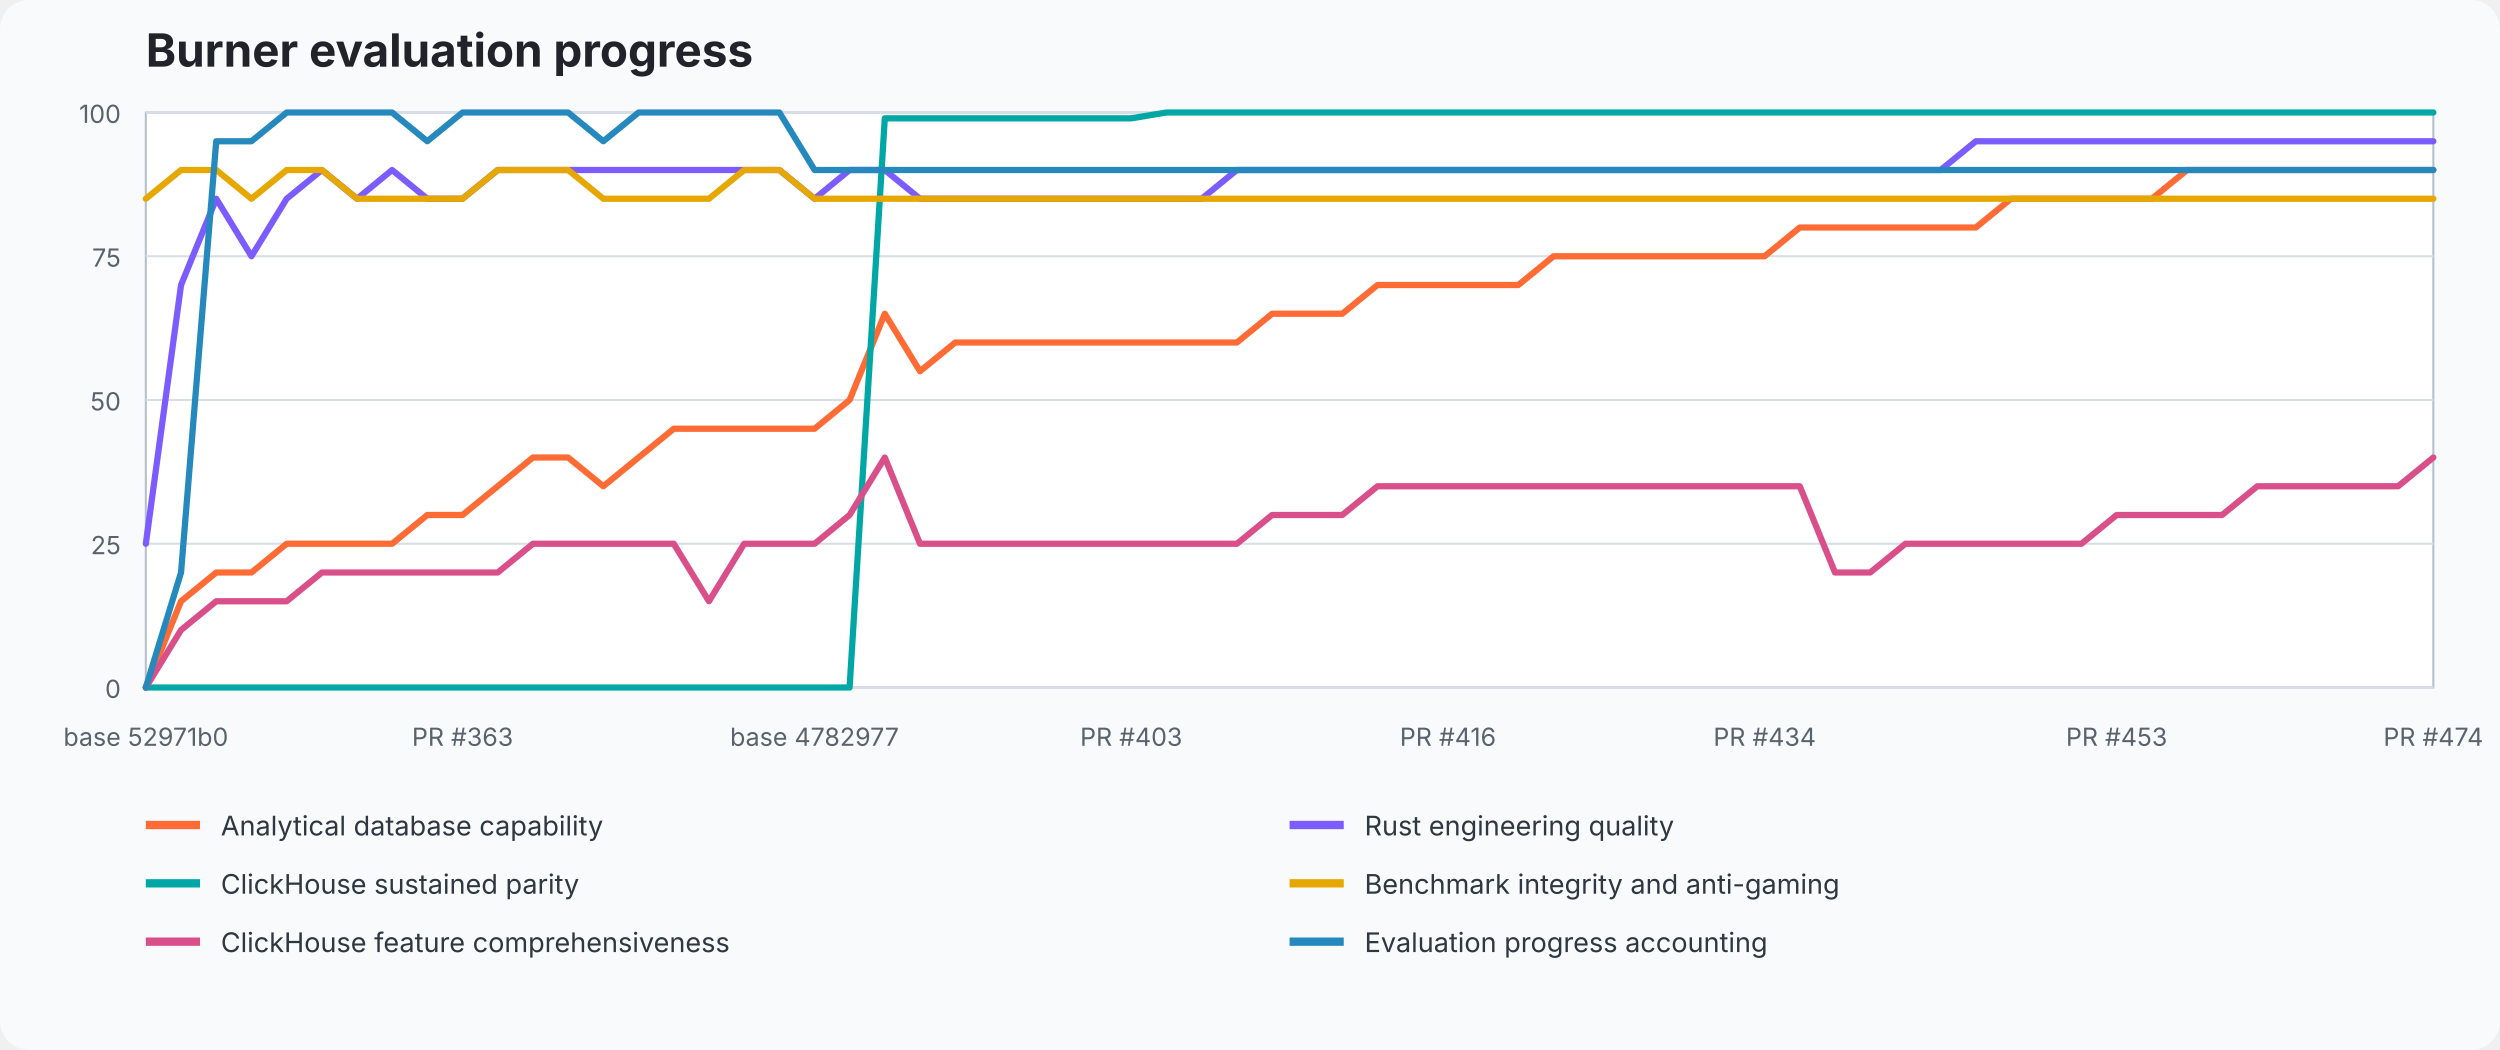
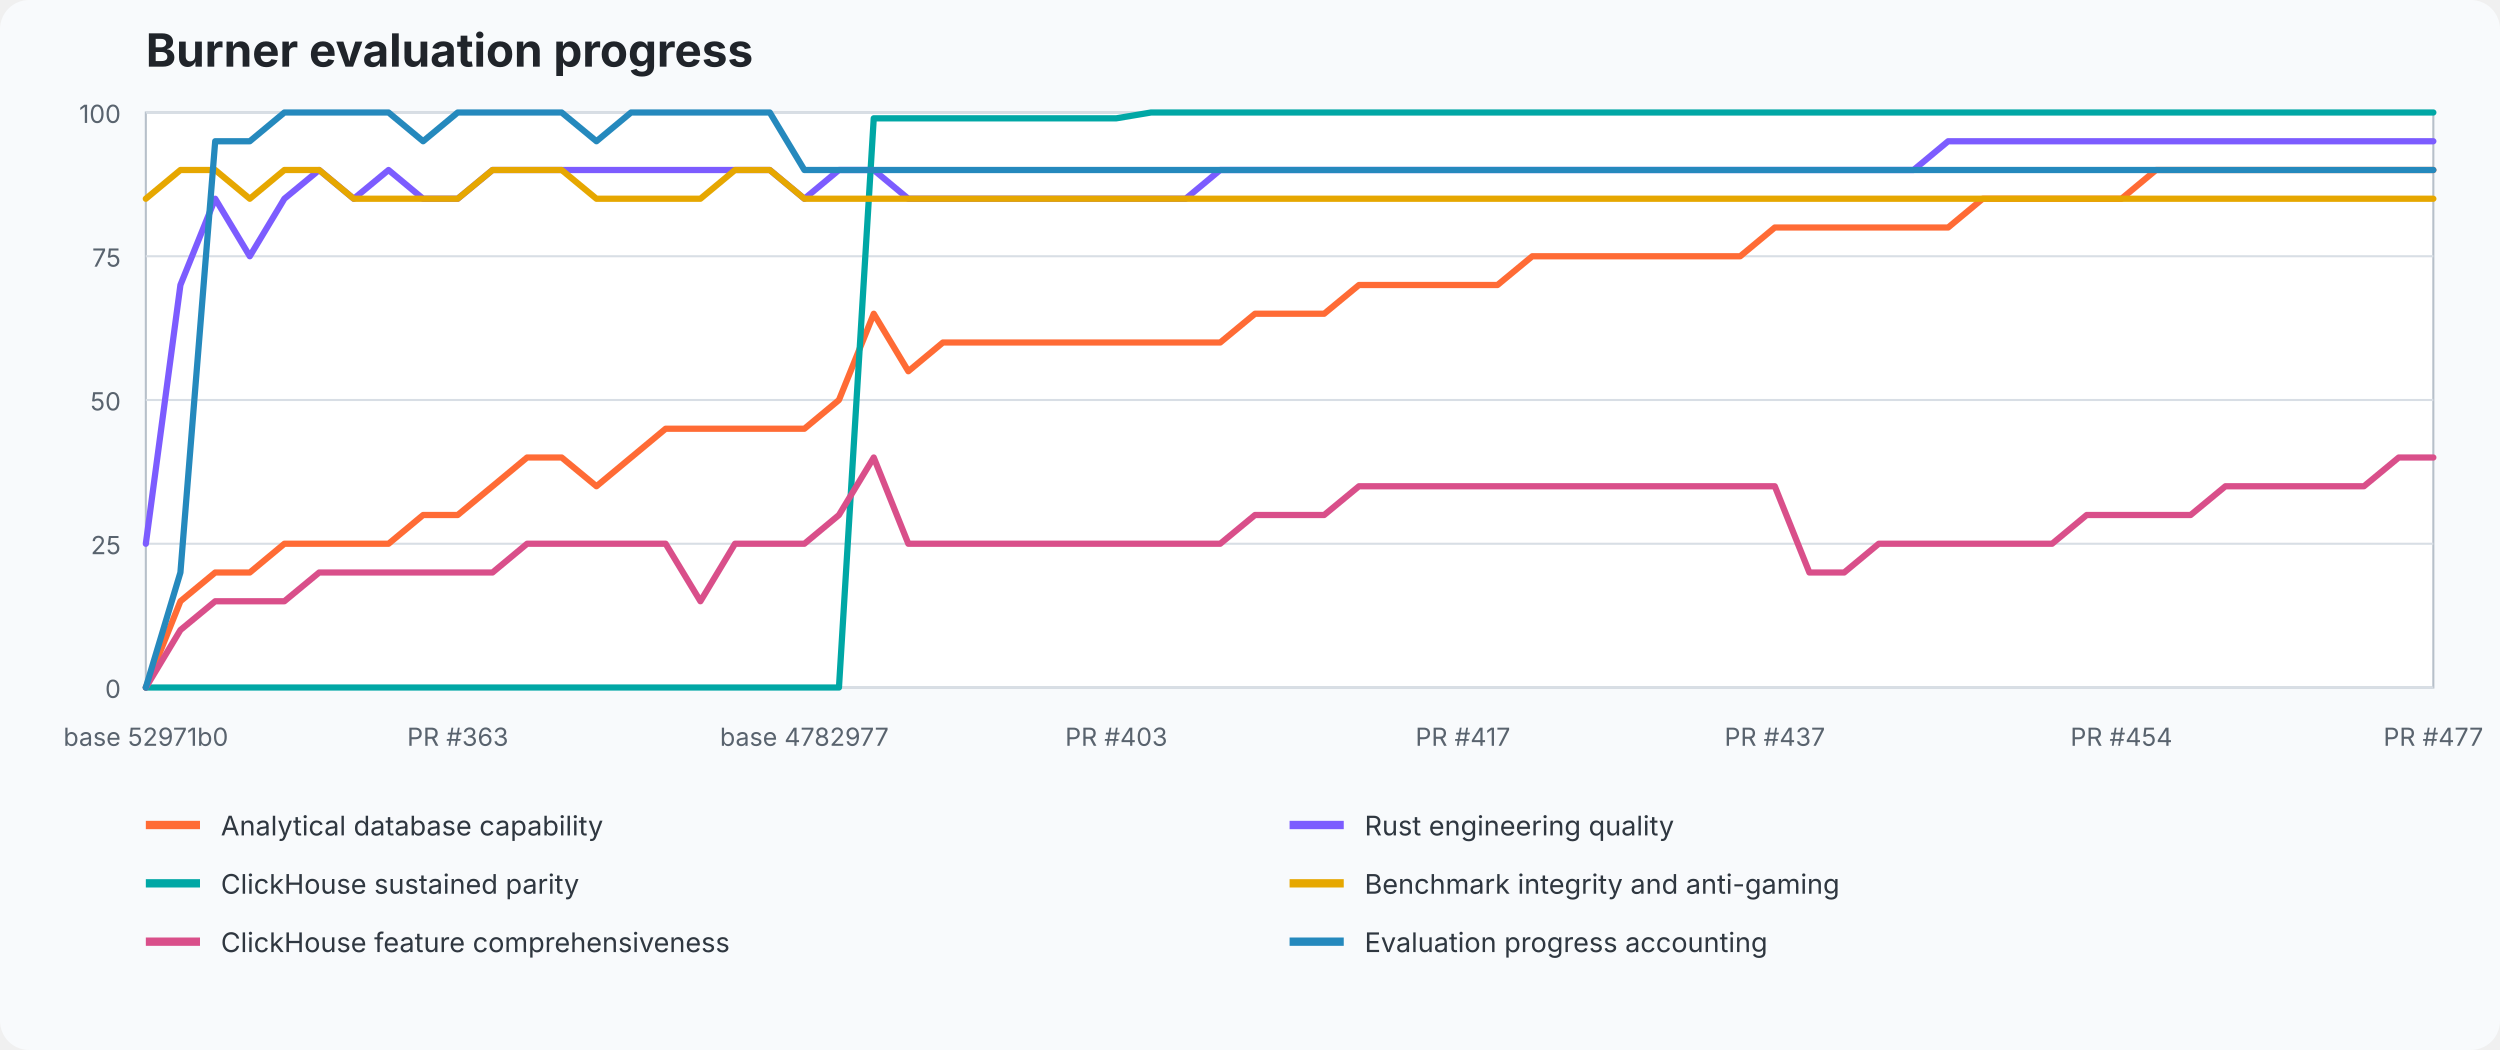
<svg xmlns="http://www.w3.org/2000/svg" width="1200" height="504" viewBox="0 0 1200 504" role="img" aria-labelledby="title desc">
  <style>text{font-family:ui-sans-serif,system-ui,-apple-system,BlinkMacSystemFont,"Segoe UI",sans-serif}.title{font-size:22px;font-weight:700;fill:#20242a}.axis{font-size:12px;fill:#59636e}.legend{font-size:13px;fill:#2f3740}.grid{stroke:#d8dee5;stroke-width:1}.plot{fill:#fff;stroke:#b7c0ca}</style>
  <rect width="100%" height="100%" fill="#f8fafc" rx="14" />
  <text x="70" y="32" class="title">Burner evaluation progress</text>
  <rect x="70" y="54" width="1098" height="276" class="plot" />
  <line x1="70" y1="330" x2="1168" y2="330" class="grid" />
  <text x="58" y="335" text-anchor="end" class="axis">0</text>
  <line x1="70" y1="261" x2="1168" y2="261" class="grid" />
  <text x="58" y="266" text-anchor="end" class="axis">25</text>
  <line x1="70" y1="192" x2="1168" y2="192" class="grid" />
  <text x="58" y="197" text-anchor="end" class="axis">50</text>
  <line x1="70" y1="123" x2="1168" y2="123" class="grid" />
  <text x="58" y="128" text-anchor="end" class="axis">75</text>
  <line x1="70" y1="54" x2="1168" y2="54" class="grid" />
  <text x="58" y="59" text-anchor="end" class="axis">100</text>
-   <polyline points="70.0,330.0 86.9,288.6 103.8,274.8 120.7,274.8 137.6,261.0 154.5,261.0 171.4,261.0 188.2,261.0 205.1,247.2 222.0,247.2 238.9,233.4 255.8,219.6 272.7,219.6 289.6,233.4 306.5,219.6 323.4,205.8 340.3,205.8 357.2,205.8 374.1,205.8 391.0,205.8 407.8,192.0 424.7,150.6 441.6,178.2 458.5,164.4 475.4,164.4 492.3,164.4 509.2,164.4 526.1,164.4 543.0,164.4 559.9,164.4 576.8,164.4 593.7,164.4 610.6,150.6 627.4,150.6 644.3,150.6 661.2,136.8 678.1,136.8 695.0,136.8 711.9,136.8 728.8,136.8 745.7,123.0 762.6,123.0 779.5,123.0 796.4,123.0 813.3,123.0 830.2,123.0 847.0,123.0 863.9,109.2 880.8,109.2 897.7,109.2 914.6,109.2 931.5,109.2 948.4,109.2 965.3,95.4 982.2,95.4 999.1,95.4 1016.0,95.4 1032.9,95.4 1049.8,81.6 1066.6,81.6 1083.5,81.6 1100.4,81.6 1117.3,81.6 1134.2,81.6 1151.1,81.6 1168.0,81.6" fill="none" stroke="#ff6b35" stroke-width="3" stroke-linejoin="round" stroke-linecap="round" />
-   <polyline points="70.0,261.0 86.9,136.8 103.8,95.4 120.7,123.0 137.6,95.4 154.5,81.6 171.4,95.4 188.2,81.6 205.1,95.4 222.0,95.4 238.9,81.6 255.8,81.6 272.7,81.6 289.6,81.6 306.5,81.6 323.4,81.6 340.3,81.6 357.2,81.6 374.1,81.6 391.0,95.4 407.8,81.6 424.7,81.6 441.6,95.4 458.5,95.4 475.4,95.4 492.3,95.4 509.2,95.4 526.1,95.4 543.0,95.4 559.9,95.4 576.8,95.4 593.7,81.6 610.6,81.6 627.4,81.6 644.3,81.6 661.2,81.6 678.1,81.6 695.0,81.6 711.9,81.6 728.8,81.6 745.7,81.6 762.6,81.6 779.5,81.6 796.4,81.6 813.3,81.6 830.2,81.6 847.0,81.6 863.9,81.6 880.8,81.6 897.7,81.6 914.6,81.6 931.5,81.6 948.4,67.8 965.3,67.8 982.2,67.8 999.1,67.8 1016.0,67.8 1032.9,67.8 1049.8,67.8 1066.6,67.8 1083.5,67.8 1100.4,67.8 1117.3,67.8 1134.2,67.8 1151.1,67.8 1168.0,67.8" fill="none" stroke="#7c5cff" stroke-width="3" stroke-linejoin="round" stroke-linecap="round" />
-   <polyline points="70.0,330.0 86.9,330.0 103.8,330.0 120.7,330.0 137.6,330.0 154.5,330.0 171.4,330.0 188.2,330.0 205.1,330.0 222.0,330.0 238.9,330.0 255.8,330.0 272.7,330.0 289.6,330.0 306.5,330.0 323.4,330.0 340.3,330.0 357.2,330.0 374.1,330.0 391.0,330.0 407.8,330.0 424.7,56.8 441.6,56.8 458.5,56.8 475.4,56.8 492.3,56.8 509.2,56.8 526.1,56.8 543.0,56.8 559.9,54.0 576.8,54.0 593.7,54.0 610.6,54.0 627.4,54.0 644.3,54.0 661.2,54.0 678.1,54.0 695.0,54.0 711.9,54.0 728.8,54.0 745.7,54.0 762.6,54.0 779.5,54.0 796.4,54.0 813.3,54.0 830.2,54.0 847.0,54.0 863.9,54.0 880.8,54.0 897.7,54.0 914.6,54.0 931.5,54.0 948.4,54.0 965.3,54.0 982.2,54.0 999.1,54.0 1016.0,54.0 1032.9,54.0 1049.8,54.0 1066.6,54.0 1083.5,54.0 1100.4,54.0 1117.3,54.0 1134.2,54.0 1151.1,54.0 1168.0,54.0" fill="none" stroke="#00a7a5" stroke-width="3" stroke-linejoin="round" stroke-linecap="round" />
-   <polyline points="70.0,95.4 86.9,81.6 103.8,81.6 120.7,95.4 137.6,81.6 154.5,81.6 171.4,95.4 188.2,95.4 205.1,95.4 222.0,95.4 238.9,81.6 255.8,81.6 272.7,81.6 289.6,95.4 306.5,95.4 323.4,95.4 340.3,95.4 357.2,81.6 374.1,81.6 391.0,95.4 407.8,95.4 424.7,95.4 441.6,95.4 458.5,95.4 475.4,95.4 492.3,95.4 509.2,95.4 526.1,95.4 543.0,95.4 559.9,95.4 576.8,95.4 593.7,95.4 610.6,95.4 627.4,95.4 644.3,95.4 661.2,95.4 678.1,95.4 695.0,95.4 711.9,95.4 728.8,95.4 745.7,95.4 762.6,95.4 779.5,95.4 796.4,95.4 813.3,95.4 830.2,95.4 847.0,95.4 863.9,95.4 880.8,95.4 897.7,95.4 914.6,95.4 931.5,95.4 948.4,95.4 965.3,95.4 982.2,95.4 999.1,95.4 1016.0,95.4 1032.9,95.4 1049.8,95.4 1066.6,95.4 1083.5,95.4 1100.4,95.4 1117.3,95.4 1134.2,95.4 1151.1,95.4 1168.0,95.4" fill="none" stroke="#e6a700" stroke-width="3" stroke-linejoin="round" stroke-linecap="round" />
-   <polyline points="70.0,330.0 86.9,302.4 103.8,288.6 120.7,288.6 137.6,288.6 154.5,274.8 171.4,274.8 188.2,274.8 205.1,274.8 222.0,274.8 238.9,274.8 255.8,261.0 272.7,261.0 289.6,261.0 306.5,261.0 323.4,261.0 340.3,288.6 357.2,261.0 374.1,261.0 391.0,261.0 407.8,247.2 424.7,219.6 441.6,261.0 458.5,261.0 475.4,261.0 492.3,261.0 509.2,261.0 526.1,261.0 543.0,261.0 559.9,261.0 576.8,261.0 593.7,261.0 610.6,247.2 627.4,247.2 644.3,247.2 661.2,233.4 678.1,233.4 695.0,233.4 711.9,233.4 728.8,233.4 745.7,233.4 762.6,233.4 779.5,233.4 796.4,233.4 813.3,233.4 830.2,233.4 847.0,233.4 863.9,233.4 880.8,274.8 897.7,274.8 914.6,261.0 931.5,261.0 948.4,261.0 965.3,261.0 982.2,261.0 999.1,261.0 1016.0,247.2 1032.9,247.2 1049.8,247.2 1066.6,247.2 1083.5,233.4 1100.4,233.4 1117.3,233.4 1134.2,233.4 1151.1,233.4 1168.0,219.6" fill="none" stroke="#d94f8a" stroke-width="3" stroke-linejoin="round" stroke-linecap="round" />
-   <polyline points="70.0,330.0 86.9,274.8 103.8,67.8 120.7,67.8 137.6,54.0 154.5,54.0 171.4,54.0 188.2,54.0 205.1,67.8 222.0,54.0 238.9,54.0 255.8,54.0 272.7,54.0 289.6,67.8 306.5,54.0 323.4,54.0 340.3,54.0 357.2,54.0 374.1,54.0 391.0,81.6 407.8,81.6 424.7,81.6 441.6,81.6 458.5,81.6 475.4,81.6 492.3,81.6 509.2,81.6 526.1,81.6 543.0,81.6 559.9,81.6 576.8,81.6 593.7,81.6 610.6,81.6 627.4,81.6 644.3,81.6 661.2,81.6 678.1,81.6 695.0,81.6 711.9,81.6 728.8,81.6 745.7,81.6 762.6,81.6 779.5,81.6 796.4,81.6 813.3,81.6 830.2,81.6 847.0,81.6 863.9,81.6 880.8,81.6 897.7,81.6 914.6,81.6 931.5,81.6 948.4,81.6 965.3,81.6 982.2,81.6 999.1,81.6 1016.0,81.6 1032.9,81.6 1049.8,81.6 1066.6,81.6 1083.5,81.6 1100.4,81.6 1117.3,81.6 1134.2,81.6 1151.1,81.6 1168.0,81.6" fill="none" stroke="#2589bd" stroke-width="3" stroke-linejoin="round" stroke-linecap="round" />
+   <polyline points="70.0,330.0 86.6,288.6 103.3,274.8 119.9,274.8 136.5,261.0 153.2,261.0 169.8,261.0 186.5,261.0 203.1,247.2 219.7,247.2 236.4,233.4 253.0,219.6 269.6,219.6 286.3,233.4 302.9,219.6 319.5,205.8 336.2,205.8 352.8,205.8 369.5,205.8 386.1,205.8 402.7,192.0 419.4,150.6 436.0,178.2 452.6,164.4 469.3,164.4 485.9,164.4 502.5,164.4 519.2,164.4 535.8,164.4 552.5,164.4 569.1,164.4 585.7,164.4 602.4,150.6 619.0,150.6 635.6,150.6 652.3,136.8 668.9,136.8 685.5,136.8 702.2,136.8 718.8,136.8 735.5,123.0 752.1,123.0 768.7,123.0 785.4,123.0 802.0,123.0 818.6,123.0 835.3,123.0 851.9,109.2 868.5,109.2 885.2,109.2 901.8,109.2 918.5,109.2 935.1,109.2 951.7,95.4 968.4,95.4 985.0,95.4 1001.6,95.4 1018.3,95.4 1034.9,81.6 1051.5,81.6 1068.2,81.6 1084.8,81.6 1101.5,81.6 1118.1,81.6 1134.7,81.6 1151.4,81.6 1168.0,81.6" fill="none" stroke="#ff6b35" stroke-width="3" stroke-linejoin="round" stroke-linecap="round" />
+   <polyline points="70.0,261.0 86.6,136.8 103.3,95.4 119.9,123.0 136.5,95.4 153.2,81.6 169.8,95.4 186.5,81.6 203.1,95.4 219.7,95.4 236.4,81.6 253.0,81.6 269.6,81.6 286.3,81.6 302.9,81.6 319.5,81.6 336.2,81.6 352.8,81.6 369.5,81.6 386.1,95.4 402.7,81.6 419.4,81.6 436.0,95.4 452.6,95.4 469.3,95.4 485.9,95.4 502.5,95.4 519.2,95.4 535.8,95.4 552.5,95.4 569.1,95.4 585.7,81.6 602.4,81.6 619.0,81.6 635.6,81.6 652.3,81.6 668.9,81.6 685.5,81.6 702.2,81.6 718.8,81.6 735.5,81.6 752.1,81.6 768.7,81.6 785.4,81.6 802.0,81.6 818.6,81.6 835.3,81.6 851.9,81.6 868.5,81.6 885.2,81.6 901.8,81.6 918.5,81.6 935.1,67.8 951.7,67.8 968.4,67.8 985.0,67.8 1001.6,67.8 1018.3,67.8 1034.9,67.8 1051.5,67.8 1068.2,67.8 1084.8,67.8 1101.5,67.8 1118.1,67.8 1134.7,67.8 1151.4,67.8 1168.0,67.8" fill="none" stroke="#7c5cff" stroke-width="3" stroke-linejoin="round" stroke-linecap="round" />
+   <polyline points="70.0,330.0 86.6,330.0 103.3,330.0 119.9,330.0 136.5,330.0 153.2,330.0 169.8,330.0 186.5,330.0 203.1,330.0 219.7,330.0 236.4,330.0 253.0,330.0 269.6,330.0 286.3,330.0 302.9,330.0 319.5,330.0 336.2,330.0 352.8,330.0 369.5,330.0 386.1,330.0 402.7,330.0 419.4,56.8 436.0,56.8 452.6,56.8 469.3,56.8 485.9,56.8 502.5,56.8 519.2,56.8 535.8,56.8 552.5,54.0 569.1,54.0 585.7,54.0 602.4,54.0 619.0,54.0 635.6,54.0 652.3,54.0 668.9,54.0 685.5,54.0 702.2,54.0 718.8,54.0 735.5,54.0 752.1,54.0 768.7,54.0 785.4,54.0 802.0,54.0 818.6,54.0 835.3,54.0 851.9,54.0 868.5,54.0 885.2,54.0 901.8,54.0 918.5,54.0 935.1,54.0 951.7,54.0 968.4,54.0 985.0,54.0 1001.6,54.0 1018.3,54.0 1034.9,54.0 1051.5,54.0 1068.2,54.0 1084.8,54.0 1101.5,54.0 1118.1,54.0 1134.7,54.0 1151.4,54.0 1168.0,54.0" fill="none" stroke="#00a7a5" stroke-width="3" stroke-linejoin="round" stroke-linecap="round" />
+   <polyline points="70.0,95.4 86.6,81.6 103.3,81.6 119.9,95.4 136.5,81.6 153.2,81.6 169.8,95.4 186.5,95.4 203.1,95.4 219.7,95.4 236.4,81.6 253.0,81.6 269.6,81.6 286.3,95.4 302.9,95.4 319.5,95.4 336.2,95.4 352.8,81.6 369.5,81.6 386.1,95.4 402.7,95.4 419.4,95.4 436.0,95.4 452.6,95.4 469.3,95.4 485.9,95.4 502.5,95.4 519.2,95.4 535.8,95.4 552.5,95.4 569.1,95.4 585.7,95.4 602.4,95.4 619.0,95.4 635.6,95.4 652.3,95.4 668.9,95.4 685.5,95.4 702.2,95.4 718.8,95.4 735.5,95.4 752.1,95.4 768.7,95.4 785.4,95.4 802.0,95.4 818.6,95.4 835.3,95.4 851.9,95.4 868.5,95.4 885.2,95.4 901.8,95.4 918.5,95.4 935.1,95.4 951.7,95.4 968.4,95.4 985.0,95.4 1001.6,95.4 1018.3,95.4 1034.9,95.4 1051.5,95.4 1068.2,95.4 1084.8,95.4 1101.5,95.4 1118.1,95.4 1134.7,95.4 1151.4,95.4 1168.0,95.4" fill="none" stroke="#e6a700" stroke-width="3" stroke-linejoin="round" stroke-linecap="round" />
+   <polyline points="70.0,330.0 86.6,302.4 103.3,288.6 119.9,288.6 136.5,288.6 153.2,274.8 169.8,274.8 186.5,274.8 203.1,274.8 219.7,274.8 236.4,274.8 253.0,261.0 269.6,261.0 286.3,261.0 302.9,261.0 319.5,261.0 336.2,288.6 352.8,261.0 369.5,261.0 386.1,261.0 402.7,247.2 419.4,219.6 436.0,261.0 452.6,261.0 469.3,261.0 485.9,261.0 502.5,261.0 519.2,261.0 535.8,261.0 552.5,261.0 569.1,261.0 585.7,261.0 602.4,247.2 619.0,247.2 635.6,247.2 652.3,233.4 668.9,233.4 685.5,233.4 702.2,233.4 718.8,233.4 735.5,233.4 752.1,233.4 768.7,233.4 785.4,233.4 802.0,233.4 818.6,233.4 835.3,233.4 851.9,233.4 868.5,274.8 885.2,274.8 901.8,261.0 918.5,261.0 935.1,261.0 951.7,261.0 968.4,261.0 985.0,261.0 1001.6,247.2 1018.3,247.2 1034.9,247.2 1051.5,247.2 1068.2,233.4 1084.8,233.4 1101.5,233.4 1118.1,233.4 1134.7,233.4 1151.4,219.6 1168.0,219.6" fill="none" stroke="#d94f8a" stroke-width="3" stroke-linejoin="round" stroke-linecap="round" />
+   <polyline points="70.0,330.0 86.6,274.8 103.3,67.8 119.9,67.8 136.5,54.0 153.2,54.0 169.8,54.0 186.5,54.0 203.1,67.8 219.7,54.0 236.4,54.0 253.0,54.0 269.6,54.0 286.3,67.8 302.9,54.0 319.5,54.0 336.2,54.0 352.8,54.0 369.5,54.0 386.1,81.6 402.7,81.6 419.4,81.6 436.0,81.6 452.6,81.6 469.3,81.6 485.9,81.6 502.5,81.6 519.2,81.6 535.8,81.6 552.5,81.6 569.1,81.6 585.7,81.6 602.4,81.6 619.0,81.6 635.6,81.6 652.3,81.6 668.9,81.6 685.5,81.6 702.2,81.6 718.8,81.6 735.5,81.6 752.1,81.6 768.7,81.6 785.4,81.6 802.0,81.6 818.6,81.6 835.3,81.6 851.9,81.6 868.5,81.6 885.2,81.6 901.8,81.6 918.5,81.6 935.1,81.6 951.7,81.6 968.4,81.6 985.0,81.6 1001.6,81.6 1018.3,81.6 1034.9,81.6 1051.5,81.6 1068.2,81.6 1084.8,81.6 1101.5,81.6 1118.1,81.6 1134.7,81.6 1151.4,81.6 1168.0,81.6" fill="none" stroke="#2589bd" stroke-width="3" stroke-linejoin="round" stroke-linecap="round" />
  <text x="70" y="358" text-anchor="middle" class="axis">base 52971b0</text>
-   <text x="222.031" y="358" text-anchor="middle" class="axis">PR #363</text>
-   <text x="390.954" y="358" text-anchor="middle" class="axis">base 4782977</text>
-   <text x="542.985" y="358" text-anchor="middle" class="axis">PR #403</text>
-   <text x="695.015" y="358" text-anchor="middle" class="axis">PR #416</text>
-   <text x="847.046" y="358" text-anchor="middle" class="axis">PR #434</text>
-   <text x="1015.969" y="358" text-anchor="middle" class="axis">PR #453</text>
-   <text x="1168" y="358" text-anchor="middle" class="axis">PR #474</text>
+   <text x="219.727" y="358" text-anchor="middle" class="axis">PR #363</text>
+   <text x="386.091" y="358" text-anchor="middle" class="axis">base 4782977</text>
+   <text x="535.818" y="358" text-anchor="middle" class="axis">PR #403</text>
+   <text x="702.182" y="358" text-anchor="middle" class="axis">PR #417</text>
+   <text x="851.909" y="358" text-anchor="middle" class="axis">PR #437</text>
+   <text x="1018.273" y="358" text-anchor="middle" class="axis">PR #454</text>
+   <text x="1168" y="358" text-anchor="middle" class="axis">PR #477</text>
  <line x1="70" y1="396" x2="96" y2="396" stroke="#ff6b35" stroke-width="4" />
  <text x="106" y="401" class="legend">Analytical database capability</text>
  <line x1="619" y1="396" x2="645" y2="396" stroke="#7c5cff" stroke-width="4" />
  <text x="655" y="401" class="legend">Rust engineering quality</text>
  <line x1="70" y1="424" x2="96" y2="424" stroke="#00a7a5" stroke-width="4" />
  <text x="106" y="429" class="legend">ClickHouse sustained parity</text>
  <line x1="619" y1="424" x2="645" y2="424" stroke="#e6a700" stroke-width="4" />
  <text x="655" y="429" class="legend">Benchmark integrity and anti-gaming</text>
  <line x1="70" y1="452" x2="96" y2="452" stroke="#d94f8a" stroke-width="4" />
  <text x="106" y="457" class="legend">ClickHouse feature comprehensiveness</text>
  <line x1="619" y1="452" x2="645" y2="452" stroke="#2589bd" stroke-width="4" />
  <text x="655" y="457" class="legend">Evaluation progress accounting</text>
</svg>
